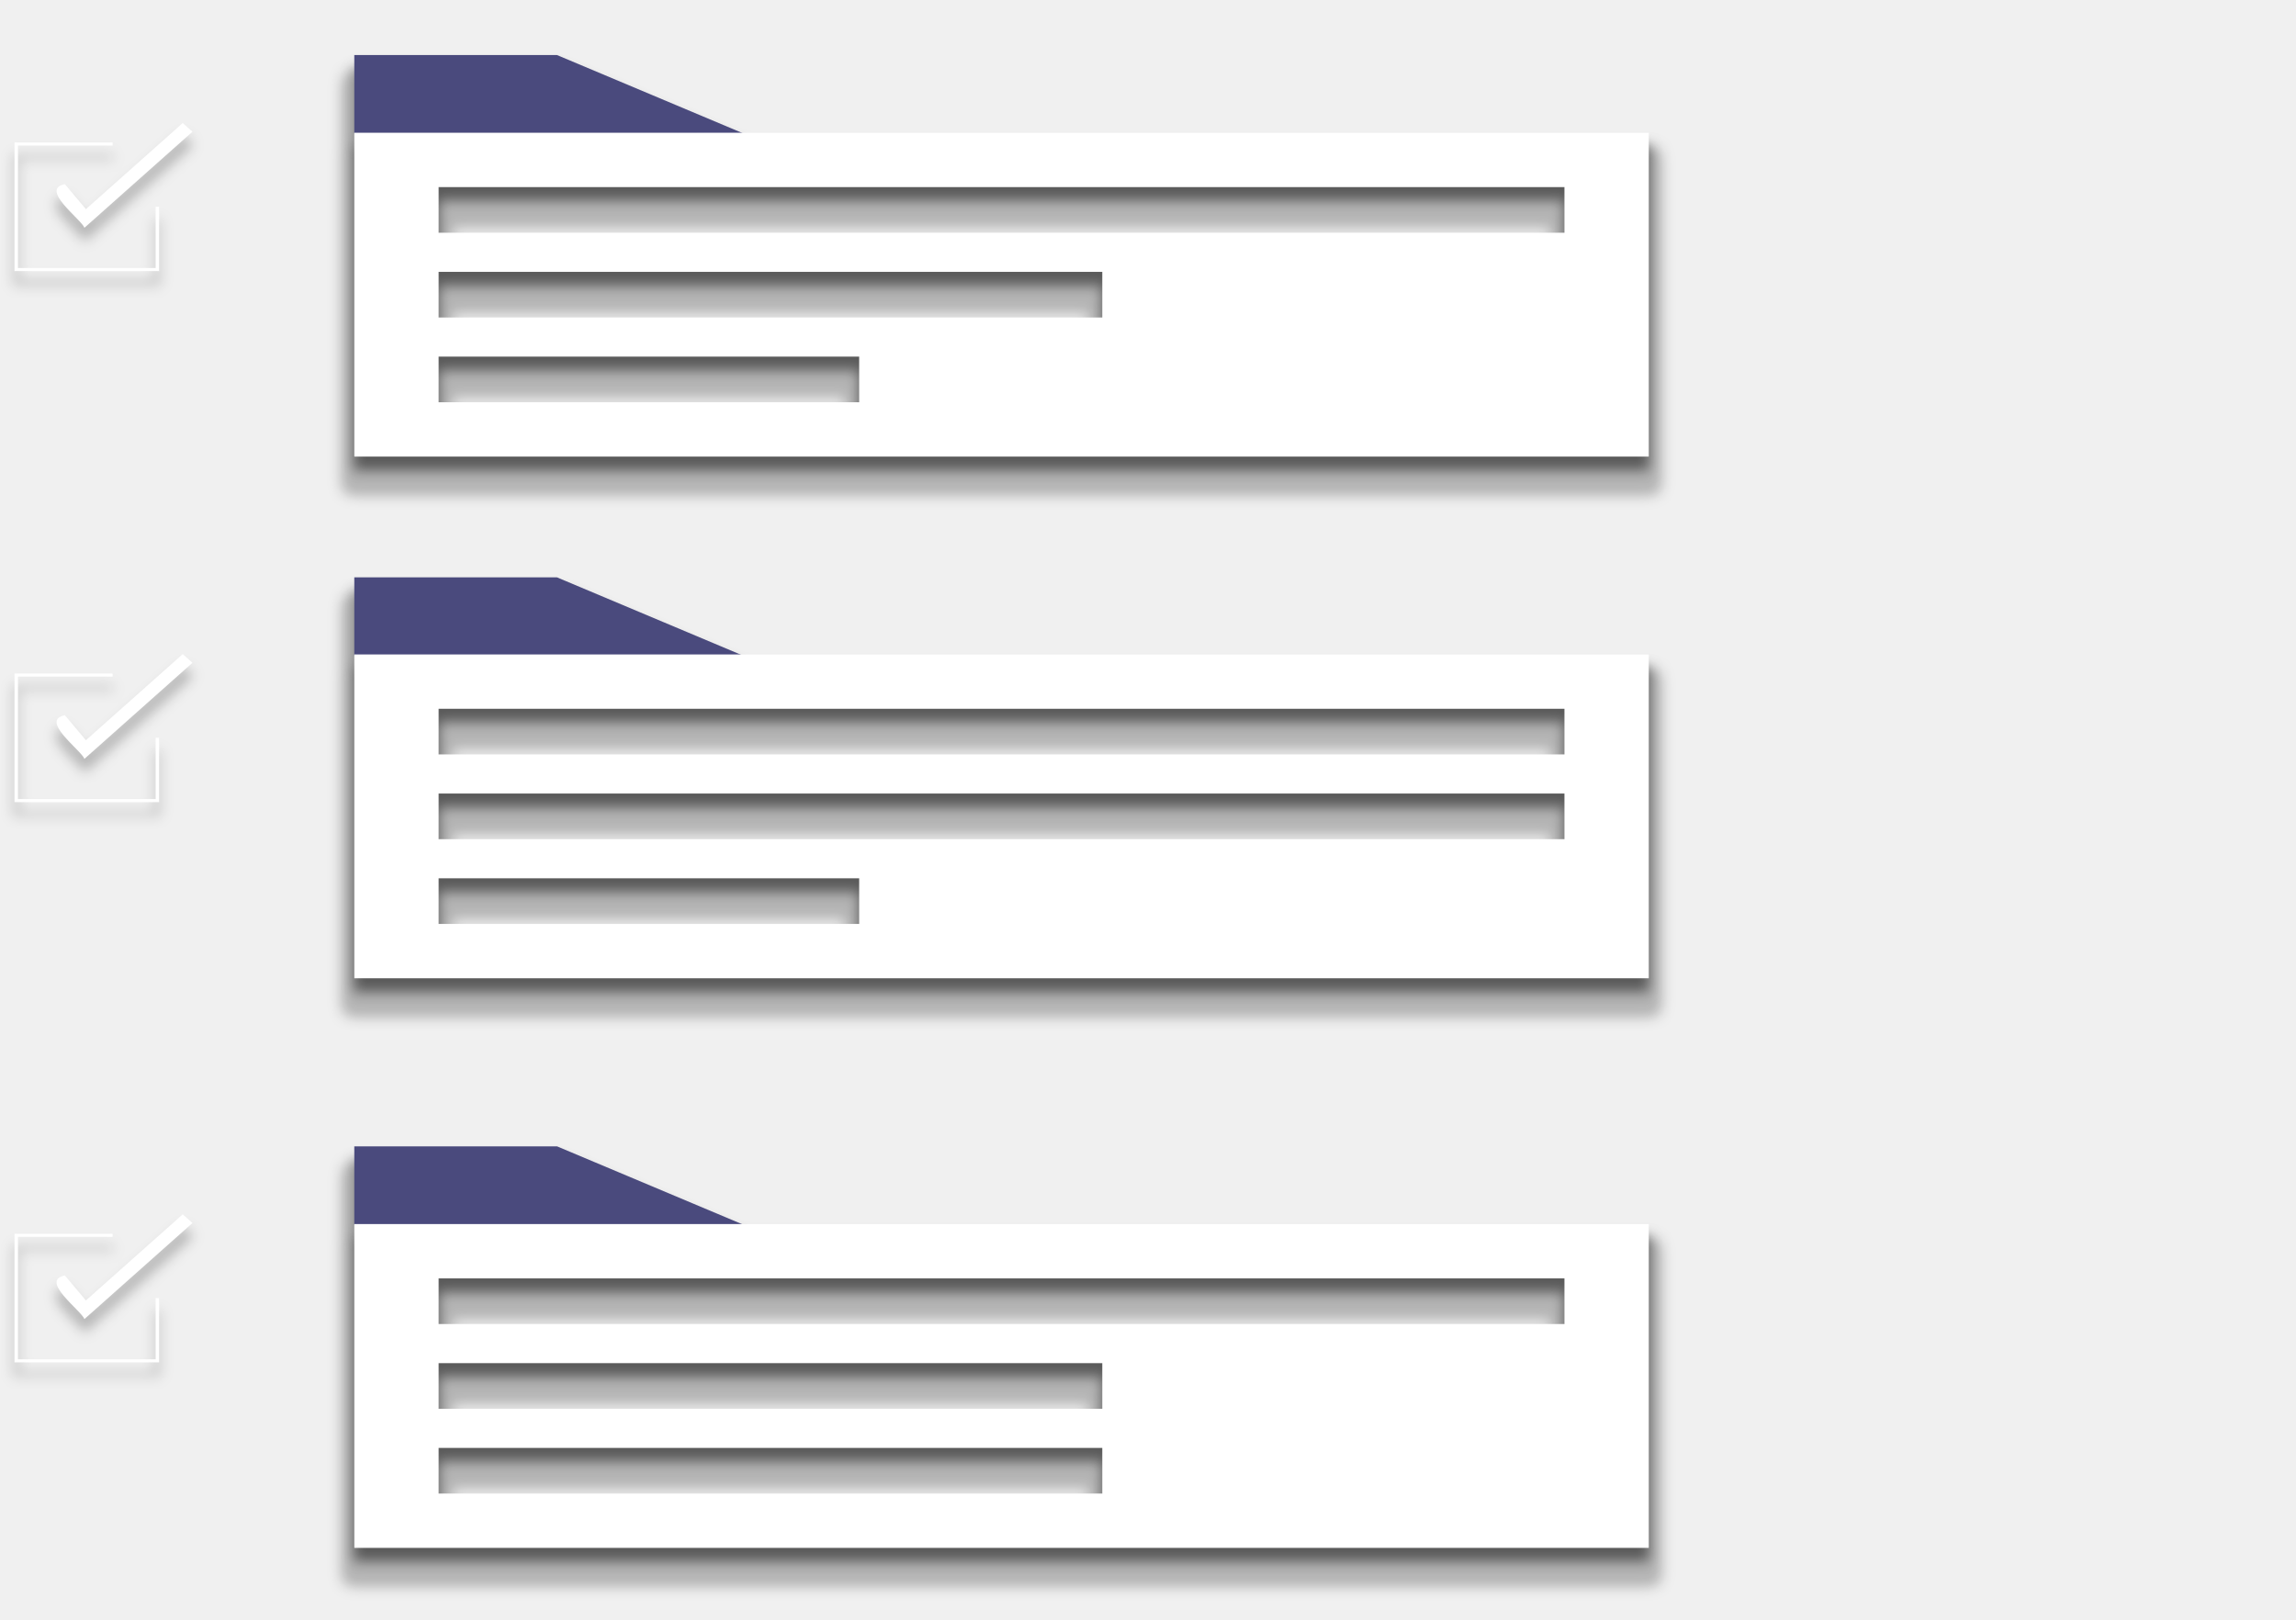
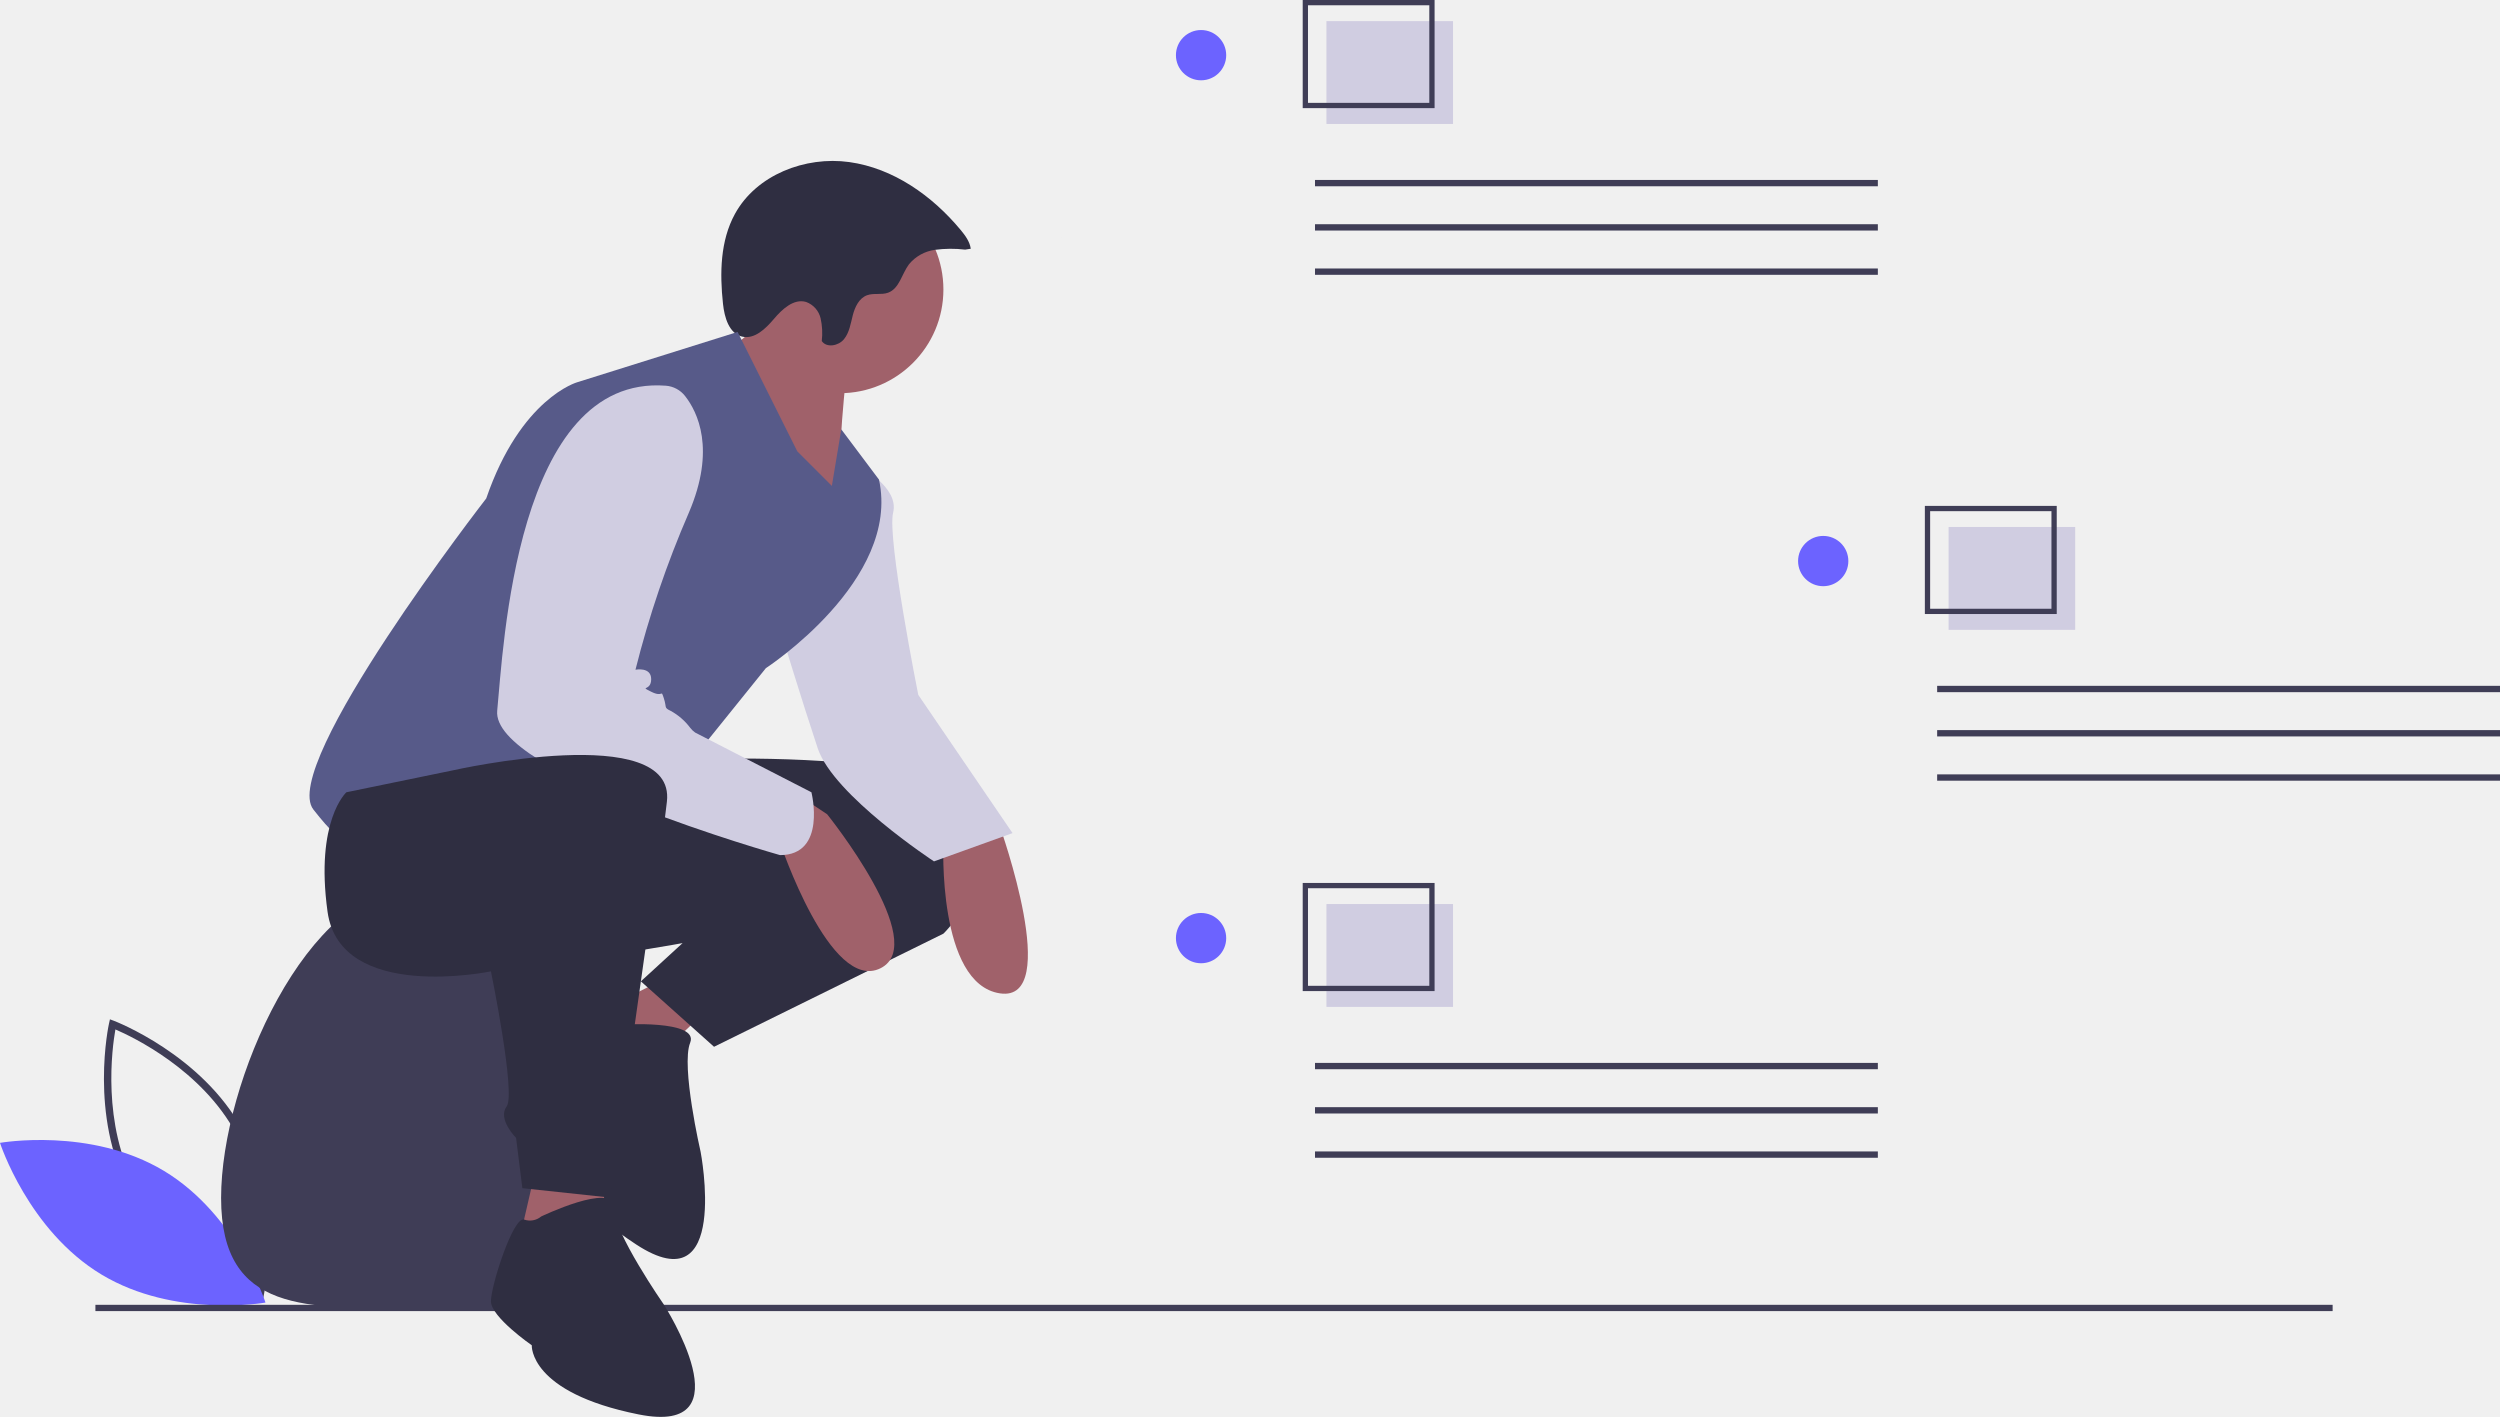
- <svg xmlns="http://www.w3.org/2000/svg" width="709" height="500" viewBox="0 0 709 500" fill="none">
-   <g filter="url(#filter0_d)">
-     <g filter="url(#filter1_d)">
-       <path d="M229.327 202.406H109.409V178.298H172.004L229.327 202.406Z" fill="#4A4A7D" />
-     </g>
-     <g filter="url(#filter2_d)">
-       <path d="M109.409 202.097V302.097H509.136V202.097H109.409ZM265.309 285.319H135.448V271.225H265.309V285.319ZM483.097 259.144H135.448V245.05H483.097V259.144ZM483.097 232.97H135.448V218.876H483.097V232.97Z" fill="white" />
-     </g>
-     <g filter="url(#filter3_d)">
-       <path d="M229.327 41.108H109.409V17H172.004L229.327 41.108Z" fill="#4A4A7D" />
-     </g>
-     <g filter="url(#filter4_d)">
-       <path d="M109.409 41V141H509.136V41H109.409ZM265.309 124.221H135.448V110.128H265.309V124.221ZM340.385 98.047H135.448V83.953H340.385L340.385 98.047ZM483.097 71.873H135.449V57.779H483.097V71.873Z" fill="white" />
-     </g>
-     <g filter="url(#filter5_d)">
-       <path d="M229.327 378.108H109.409V354H172.004L229.327 378.108Z" fill="#4A4A7D" />
-     </g>
-     <g filter="url(#filter6_d)">
-       <path d="M109.409 378V478H509.136V378H109.409ZM340.385 461.221H135.448V447.127H340.385V461.221ZM340.385 435.047H135.448V420.953H340.385V435.047ZM483.097 408.873H135.448V394.779H483.097V408.873Z" fill="white" />
-     </g>
-     <path d="M26.071 70.341C25.039 67.632 12.101 58.422 20.029 56.874L26.531 64.584L56.423 38L59.429 40.674L26.071 70.341Z" fill="white" />
-     <path d="M49.127 83.707H4.48V44H34.777V44.945H5.544V82.761H48.065V63.853H49.127V83.707Z" fill="white" />
-     <path d="M26.071 407.341C25.039 404.632 12.101 395.422 20.029 393.874L26.531 401.584L56.423 375L59.429 377.674L26.071 407.341Z" fill="white" />
-     <path d="M49.127 420.707H4.48V381H34.777V381.945H5.544V419.761H48.065V400.853H49.127V420.707Z" fill="white" />
-     <path d="M26.071 234.341C25.039 231.632 12.101 222.422 20.029 220.874L26.531 228.584L56.423 202L59.429 204.674L26.071 234.341Z" fill="white" />
-     <path d="M49.127 247.707H4.48V208H34.777V208.945H5.544V246.761H48.065V227.853H49.127V247.707Z" fill="white" />
-   </g>
-   <defs>
-     <filter id="filter0_d" x="0.48" y="0" width="712.52" height="508" filterUnits="userSpaceOnUse" color-interpolation-filters="sRGB">
-       <feFlood flood-opacity="0" result="BackgroundImageFix" />
-       <feColorMatrix in="SourceAlpha" type="matrix" values="0 0 0 0 0 0 0 0 0 0 0 0 0 0 0 0 0 0 127 0" />
-       <feOffset dy="4" />
-       <feGaussianBlur stdDeviation="2" />
-       <feColorMatrix type="matrix" values="0 0 0 0 0 0 0 0 0 0 0 0 0 0 0 0 0 0 0.25 0" />
-       <feBlend mode="normal" in2="BackgroundImageFix" result="effect1_dropShadow" />
-       <feBlend mode="normal" in="SourceGraphic" in2="effect1_dropShadow" result="shape" />
-     </filter>
-     <filter id="filter1_d" x="105.409" y="178.298" width="127.918" height="32.108" filterUnits="userSpaceOnUse" color-interpolation-filters="sRGB">
-       <feFlood flood-opacity="0" result="BackgroundImageFix" />
-       <feColorMatrix in="SourceAlpha" type="matrix" values="0 0 0 0 0 0 0 0 0 0 0 0 0 0 0 0 0 0 127 0" />
-       <feOffset dy="4" />
-       <feGaussianBlur stdDeviation="2" />
-       <feColorMatrix type="matrix" values="0 0 0 0 0 0 0 0 0 0 0 0 0 0 0 0 0 0 0.25 0" />
-       <feBlend mode="normal" in2="BackgroundImageFix" result="effect1_dropShadow" />
-       <feBlend mode="normal" in="SourceGraphic" in2="effect1_dropShadow" result="shape" />
-     </filter>
-     <filter id="filter2_d" x="105.409" y="202.097" width="407.728" height="108" filterUnits="userSpaceOnUse" color-interpolation-filters="sRGB">
-       <feFlood flood-opacity="0" result="BackgroundImageFix" />
-       <feColorMatrix in="SourceAlpha" type="matrix" values="0 0 0 0 0 0 0 0 0 0 0 0 0 0 0 0 0 0 127 0" />
-       <feOffset dy="4" />
-       <feGaussianBlur stdDeviation="2" />
-       <feColorMatrix type="matrix" values="0 0 0 0 0 0 0 0 0 0 0 0 0 0 0 0 0 0 0.5 0" />
-       <feBlend mode="normal" in2="BackgroundImageFix" result="effect1_dropShadow" />
-       <feBlend mode="normal" in="SourceGraphic" in2="effect1_dropShadow" result="shape" />
-     </filter>
-     <filter id="filter3_d" x="105.409" y="17" width="127.918" height="32.108" filterUnits="userSpaceOnUse" color-interpolation-filters="sRGB">
-       <feFlood flood-opacity="0" result="BackgroundImageFix" />
-       <feColorMatrix in="SourceAlpha" type="matrix" values="0 0 0 0 0 0 0 0 0 0 0 0 0 0 0 0 0 0 127 0" />
-       <feOffset dy="4" />
-       <feGaussianBlur stdDeviation="2" />
-       <feColorMatrix type="matrix" values="0 0 0 0 0 0 0 0 0 0 0 0 0 0 0 0 0 0 0.25 0" />
-       <feBlend mode="normal" in2="BackgroundImageFix" result="effect1_dropShadow" />
-       <feBlend mode="normal" in="SourceGraphic" in2="effect1_dropShadow" result="shape" />
-     </filter>
-     <filter id="filter4_d" x="105.409" y="41" width="407.728" height="108" filterUnits="userSpaceOnUse" color-interpolation-filters="sRGB">
-       <feFlood flood-opacity="0" result="BackgroundImageFix" />
-       <feColorMatrix in="SourceAlpha" type="matrix" values="0 0 0 0 0 0 0 0 0 0 0 0 0 0 0 0 0 0 127 0" />
-       <feOffset dy="4" />
-       <feGaussianBlur stdDeviation="2" />
-       <feColorMatrix type="matrix" values="0 0 0 0 0 0 0 0 0 0 0 0 0 0 0 0 0 0 0.5 0" />
-       <feBlend mode="normal" in2="BackgroundImageFix" result="effect1_dropShadow" />
-       <feBlend mode="normal" in="SourceGraphic" in2="effect1_dropShadow" result="shape" />
-     </filter>
-     <filter id="filter5_d" x="105.409" y="354" width="127.918" height="32.108" filterUnits="userSpaceOnUse" color-interpolation-filters="sRGB">
-       <feFlood flood-opacity="0" result="BackgroundImageFix" />
-       <feColorMatrix in="SourceAlpha" type="matrix" values="0 0 0 0 0 0 0 0 0 0 0 0 0 0 0 0 0 0 127 0" />
-       <feOffset dy="4" />
-       <feGaussianBlur stdDeviation="2" />
-       <feColorMatrix type="matrix" values="0 0 0 0 0 0 0 0 0 0 0 0 0 0 0 0 0 0 0.25 0" />
-       <feBlend mode="normal" in2="BackgroundImageFix" result="effect1_dropShadow" />
-       <feBlend mode="normal" in="SourceGraphic" in2="effect1_dropShadow" result="shape" />
-     </filter>
-     <filter id="filter6_d" x="105.409" y="378" width="407.728" height="108" filterUnits="userSpaceOnUse" color-interpolation-filters="sRGB">
-       <feFlood flood-opacity="0" result="BackgroundImageFix" />
-       <feColorMatrix in="SourceAlpha" type="matrix" values="0 0 0 0 0 0 0 0 0 0 0 0 0 0 0 0 0 0 127 0" />
-       <feOffset dy="4" />
-       <feGaussianBlur stdDeviation="2" />
-       <feColorMatrix type="matrix" values="0 0 0 0 0 0 0 0 0 0 0 0 0 0 0 0 0 0 0.5 0" />
-       <feBlend mode="normal" in2="BackgroundImageFix" result="effect1_dropShadow" />
-       <feBlend mode="normal" in="SourceGraphic" in2="effect1_dropShadow" result="shape" />
-     </filter>
-   </defs>
+ <svg xmlns="http://www.w3.org/2000/svg" id="b6942215-14b2-40f7-8c48-1a1432d81c3d" data-name="Layer 1" width="795.629" height="450.927" viewBox="0 0 795.629 450.927">
+   <path d="M285.679,638.886l-1.267-.475c-.278-.105-27.993-10.723-40.975-34.799-12.983-24.077-6.626-53.067-6.56-53.356l.299-1.32,1.267.475c.278.105,27.992,10.723,40.975,34.799,12.983,24.077,6.626,53.067,6.56,53.356ZM245.516,602.491c10.976,20.357,32.877,30.791,38.426,33.174,1.055-5.947,4.364-29.997-6.603-50.334-10.965-20.335-32.874-30.786-38.426-33.174C237.858,558.108,234.55,582.155,245.516,602.491Z" transform="translate(-202.1857 -224.5365)" fill="#3f3d56" />
+   <path d="M254.359,597.166c23.331,14.037,32.317,41.918,32.317,41.918s-28.842,5.123-52.173-8.914S202.186,588.252,202.186,588.252,231.027,583.13,254.359,597.166Z" transform="translate(-202.1857 -224.5365)" fill="#6c63ff" />
+   <path d="M395.55,605.795c0,37.003-27.534,35-61.5,35s-61.5,2.003-61.5-35,27.534-99,61.5-99S395.55,568.792,395.55,605.795Z" transform="translate(-202.1857 -224.5365)" fill="#3f3d56" />
+   <rect x="30.364" y="415.259" width="712" height="2" fill="#3f3d56" />
+   <path d="M540.172,300.236c-.033-.105-.068-.211-.101-.316.014.046.032.09.046.136Z" transform="translate(-202.1857 -224.5365)" fill="#2f2e41" />
+   <polygon points="224.24 322.14 203.24 342.14 186.24 324.14 212.24 311.14 224.24 322.14" fill="#a0616a" />
+   <path d="M399.362,550.628s25.441-1.662,22.467,5.765,3.33,34.726,3.33,34.726,9.453,49.027-20.437,29.518-23.386-33.062-23.386-33.062-8.723-13.188-6.864-17.829,16.629-22.467,19.46-20.236A5.575,5.575,0,0,0,399.362,550.628Z" transform="translate(-202.1857 -224.5365)" fill="#2f2e41" />
+   <path d="M390.426,467.676s112-9,121,14-9,40-9,40l-73,36-23.283-20.828,13.283-12.172s-75,14-77,3S350.426,458.676,390.426,467.676Z" transform="translate(-202.1857 -224.5365)" fill="#2f2e41" />
+   <path d="M520.426,487.676s20,56,0,53-18-48-18-48Z" transform="translate(-202.1857 -224.5365)" fill="#a0616a" />
+   <path d="M475.926,373.176s12.5,6.5,10.5,14.5,8,58,8,58l30,44-25,9s-32-21-37-36-12-38-12-38Z" transform="translate(-202.1857 -224.5365)" fill="#d0cde1" />
+   <circle cx="267.24" cy="92.14" r="33" fill="#a0616a" />
+   <path d="M471.926,340.176s-4,33-2,46-40-47-40-47,18-13,18-18S471.926,340.176,471.926,340.176Z" transform="translate(-202.1857 -224.5365)" fill="#a0616a" />
+   <path d="M509.355,303.982a38.535,38.535,0,0,0-9.648.067,12.971,12.971,0,0,0-8.245,4.608c-2.282,3.056-3.041,7.697-6.617,9.022-2.131.79-4.599.038-6.731.824-2.56.943-3.86,3.774-4.541,6.416s-1.076,5.503-2.819,7.602-5.496,2.804-7.04.555a21.62,21.62,0,0,0-.367-7.23,7.326,7.326,0,0,0-4.621-5.214c-3.93-1.138-7.588,2.276-10.234,5.396s-6.19,6.6-10.163,5.623c-4.169-1.025-5.592-6.154-6.051-10.422-1.046-9.725-.891-20.051,3.812-28.627,6.807-12.412,22.345-18.435,36.366-16.489s26.397,10.699,35.443,21.588c1.47,1.77,2.918,3.715,3.233,5.994" transform="translate(-202.1857 -224.5365)" fill="#2f2e41" />
+   <path d="M466.926,379.176l-11-11-19-38-51,16s-18,5-29,37c0,0-66,85-55,99s13,13,31,2a159.494,159.494,0,0,1,36-16l48,5,29-36s43-28,36-60l-12-16Z" transform="translate(-202.1857 -224.5365)" fill="#575a89" />
+   <path d="M459.426,479.676l6,4s33,41,17,49-32-40-32-40Z" transform="translate(-202.1857 -224.5365)" fill="#a0616a" />
+   <path d="M414.078,347.287a8.587,8.587,0,0,1,6.122,3.272c3.968,5.048,9.881,16.92,1.225,37.118a322.916,322.916,0,0,0-17,50s5-1,5,3-4,2,0,4,3-1,4,2c1.044,3.133-.093,2.994,2.285,4.139a19.309,19.309,0,0,1,6.109,5.312,7.059,7.059,0,0,0,1.606,1.549l37,19s5,20-10,20c0,0-92-26-90-46C362.381,431.123,366.248,343.706,414.078,347.287Z" transform="translate(-202.1857 -224.5365)" fill="#d0cde1" />
+   <polygon points="192.24 375.14 192.24 401.14 164.24 399.14 170.24 373.14 192.24 375.14" fill="#a0616a" />
+   <path d="M374.426,611.676s23-11,23-3,16,31,16,31,27,42-8,35-34-22-34-22-13-9-13-14,7.086-27.039,10.543-26.019A5.575,5.575,0,0,0,374.426,611.676Z" transform="translate(-202.1857 -224.5365)" fill="#2f2e41" />
+   <path d="M346.426,469.676s71-16,68,10-6,41-6,41l-12,85-28-3-2-16s-6-6-3-10-5-43-5-43-48,10-52-19,6-38,6-38Z" transform="translate(-202.1857 -224.5365)" fill="#2f2e41" />
+   <rect x="418.502" y="338.269" width="179.127" height="2.013" fill="#3f3d56" />
+   <rect x="418.502" y="352.358" width="179.127" height="2.013" fill="#3f3d56" />
+   <rect x="418.502" y="366.446" width="179.127" height="2.013" fill="#3f3d56" />
+   <rect x="422.145" y="287.715" width="40.29" height="32.736" fill="#d0cde1" />
+   <path d="M658.745,539.951h-41.969V505.537h41.969Zm-40.29-1.679h38.612V507.215H618.455Z" transform="translate(-202.1857 -224.5365)" fill="#3f3d56" />
+   <circle cx="382.241" cy="298.558" r="8" fill="#6c63ff" />
+   <rect x="418.502" y="57.269" width="179.127" height="2.013" fill="#3f3d56" />
+   <rect x="418.502" y="71.358" width="179.127" height="2.013" fill="#3f3d56" />
+   <rect x="418.502" y="85.446" width="179.127" height="2.013" fill="#3f3d56" />
+   <rect x="422.145" y="6.715" width="40.29" height="32.736" fill="#d0cde1" />
+   <path d="M658.745,258.951h-41.969V224.537h41.969Zm-40.29-1.679h38.612V226.215H618.455Z" transform="translate(-202.1857 -224.5365)" fill="#3f3d56" />
+   <circle cx="382.241" cy="17.558" r="8" fill="#6c63ff" />
+   <rect x="616.502" y="218.269" width="179.127" height="2.013" fill="#3f3d56" />
+   <rect x="616.502" y="232.358" width="179.127" height="2.013" fill="#3f3d56" />
+   <rect x="616.502" y="246.446" width="179.127" height="2.013" fill="#3f3d56" />
+   <rect x="620.145" y="167.715" width="40.29" height="32.736" fill="#d0cde1" />
+   <path d="M856.745,419.951h-41.969V385.537h41.969Zm-40.29-1.679h38.612V387.215H816.455Z" transform="translate(-202.1857 -224.5365)" fill="#3f3d56" />
+   <circle cx="580.241" cy="178.558" r="8" fill="#6c63ff" />
</svg>
